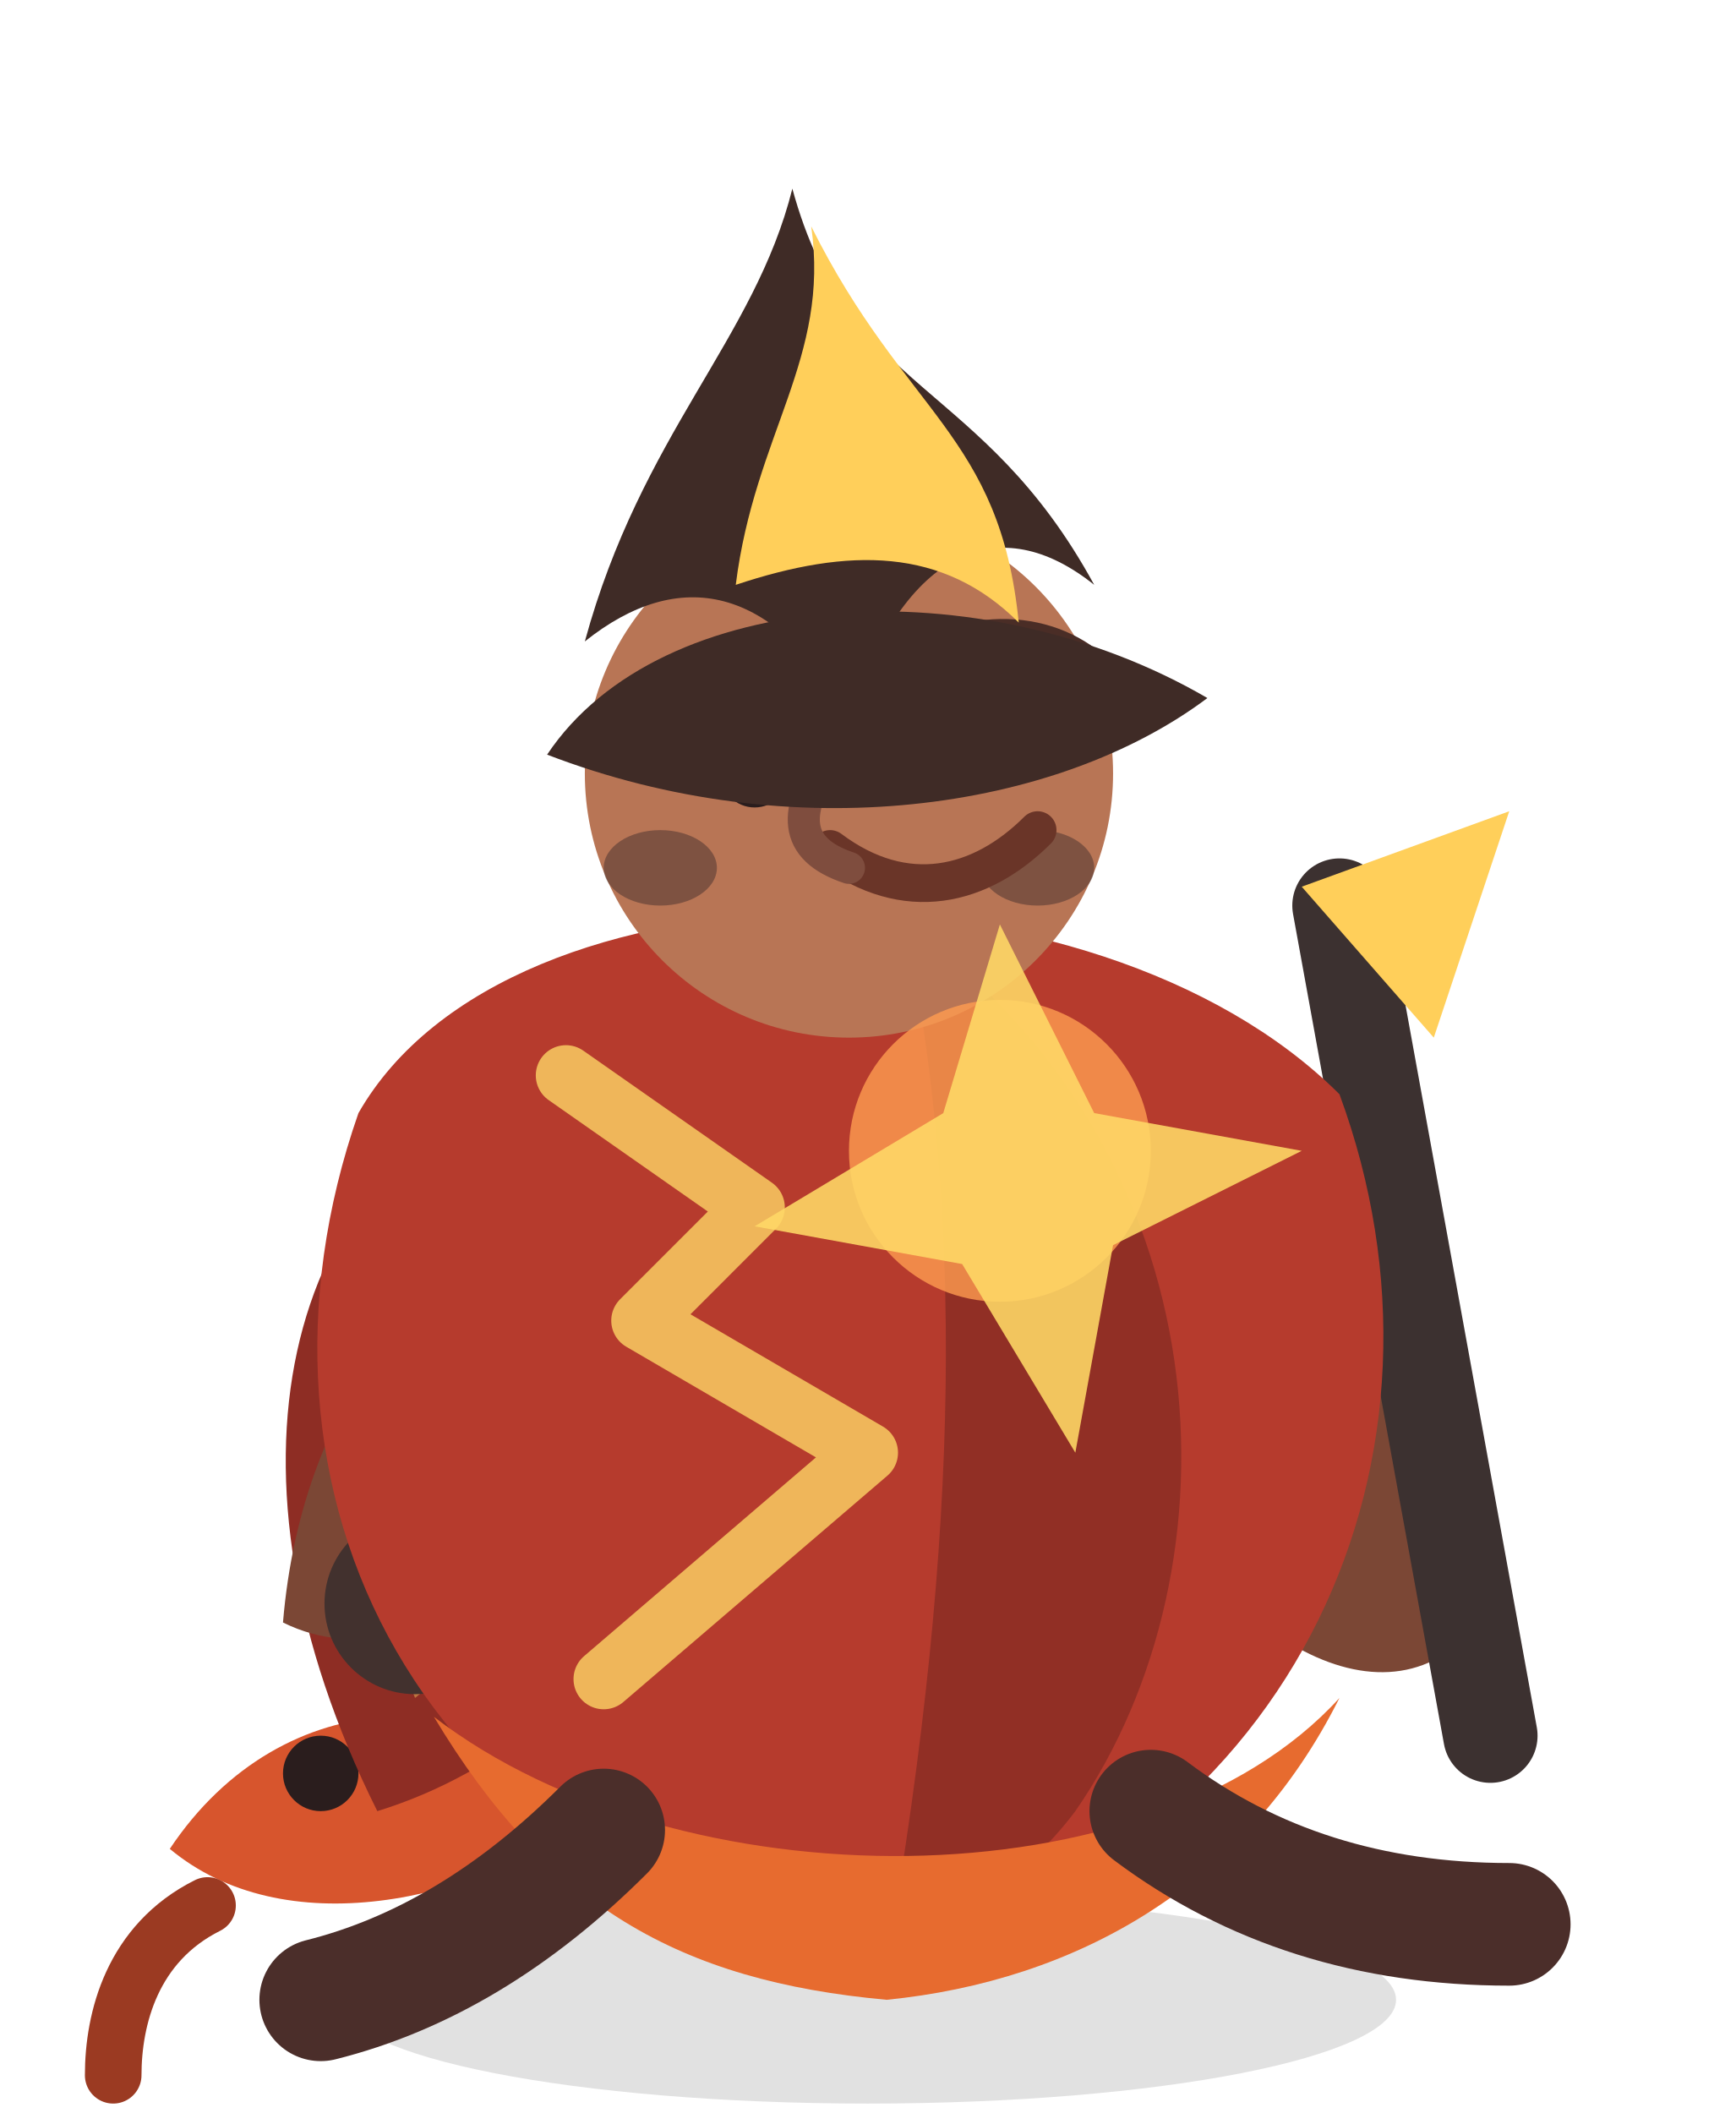
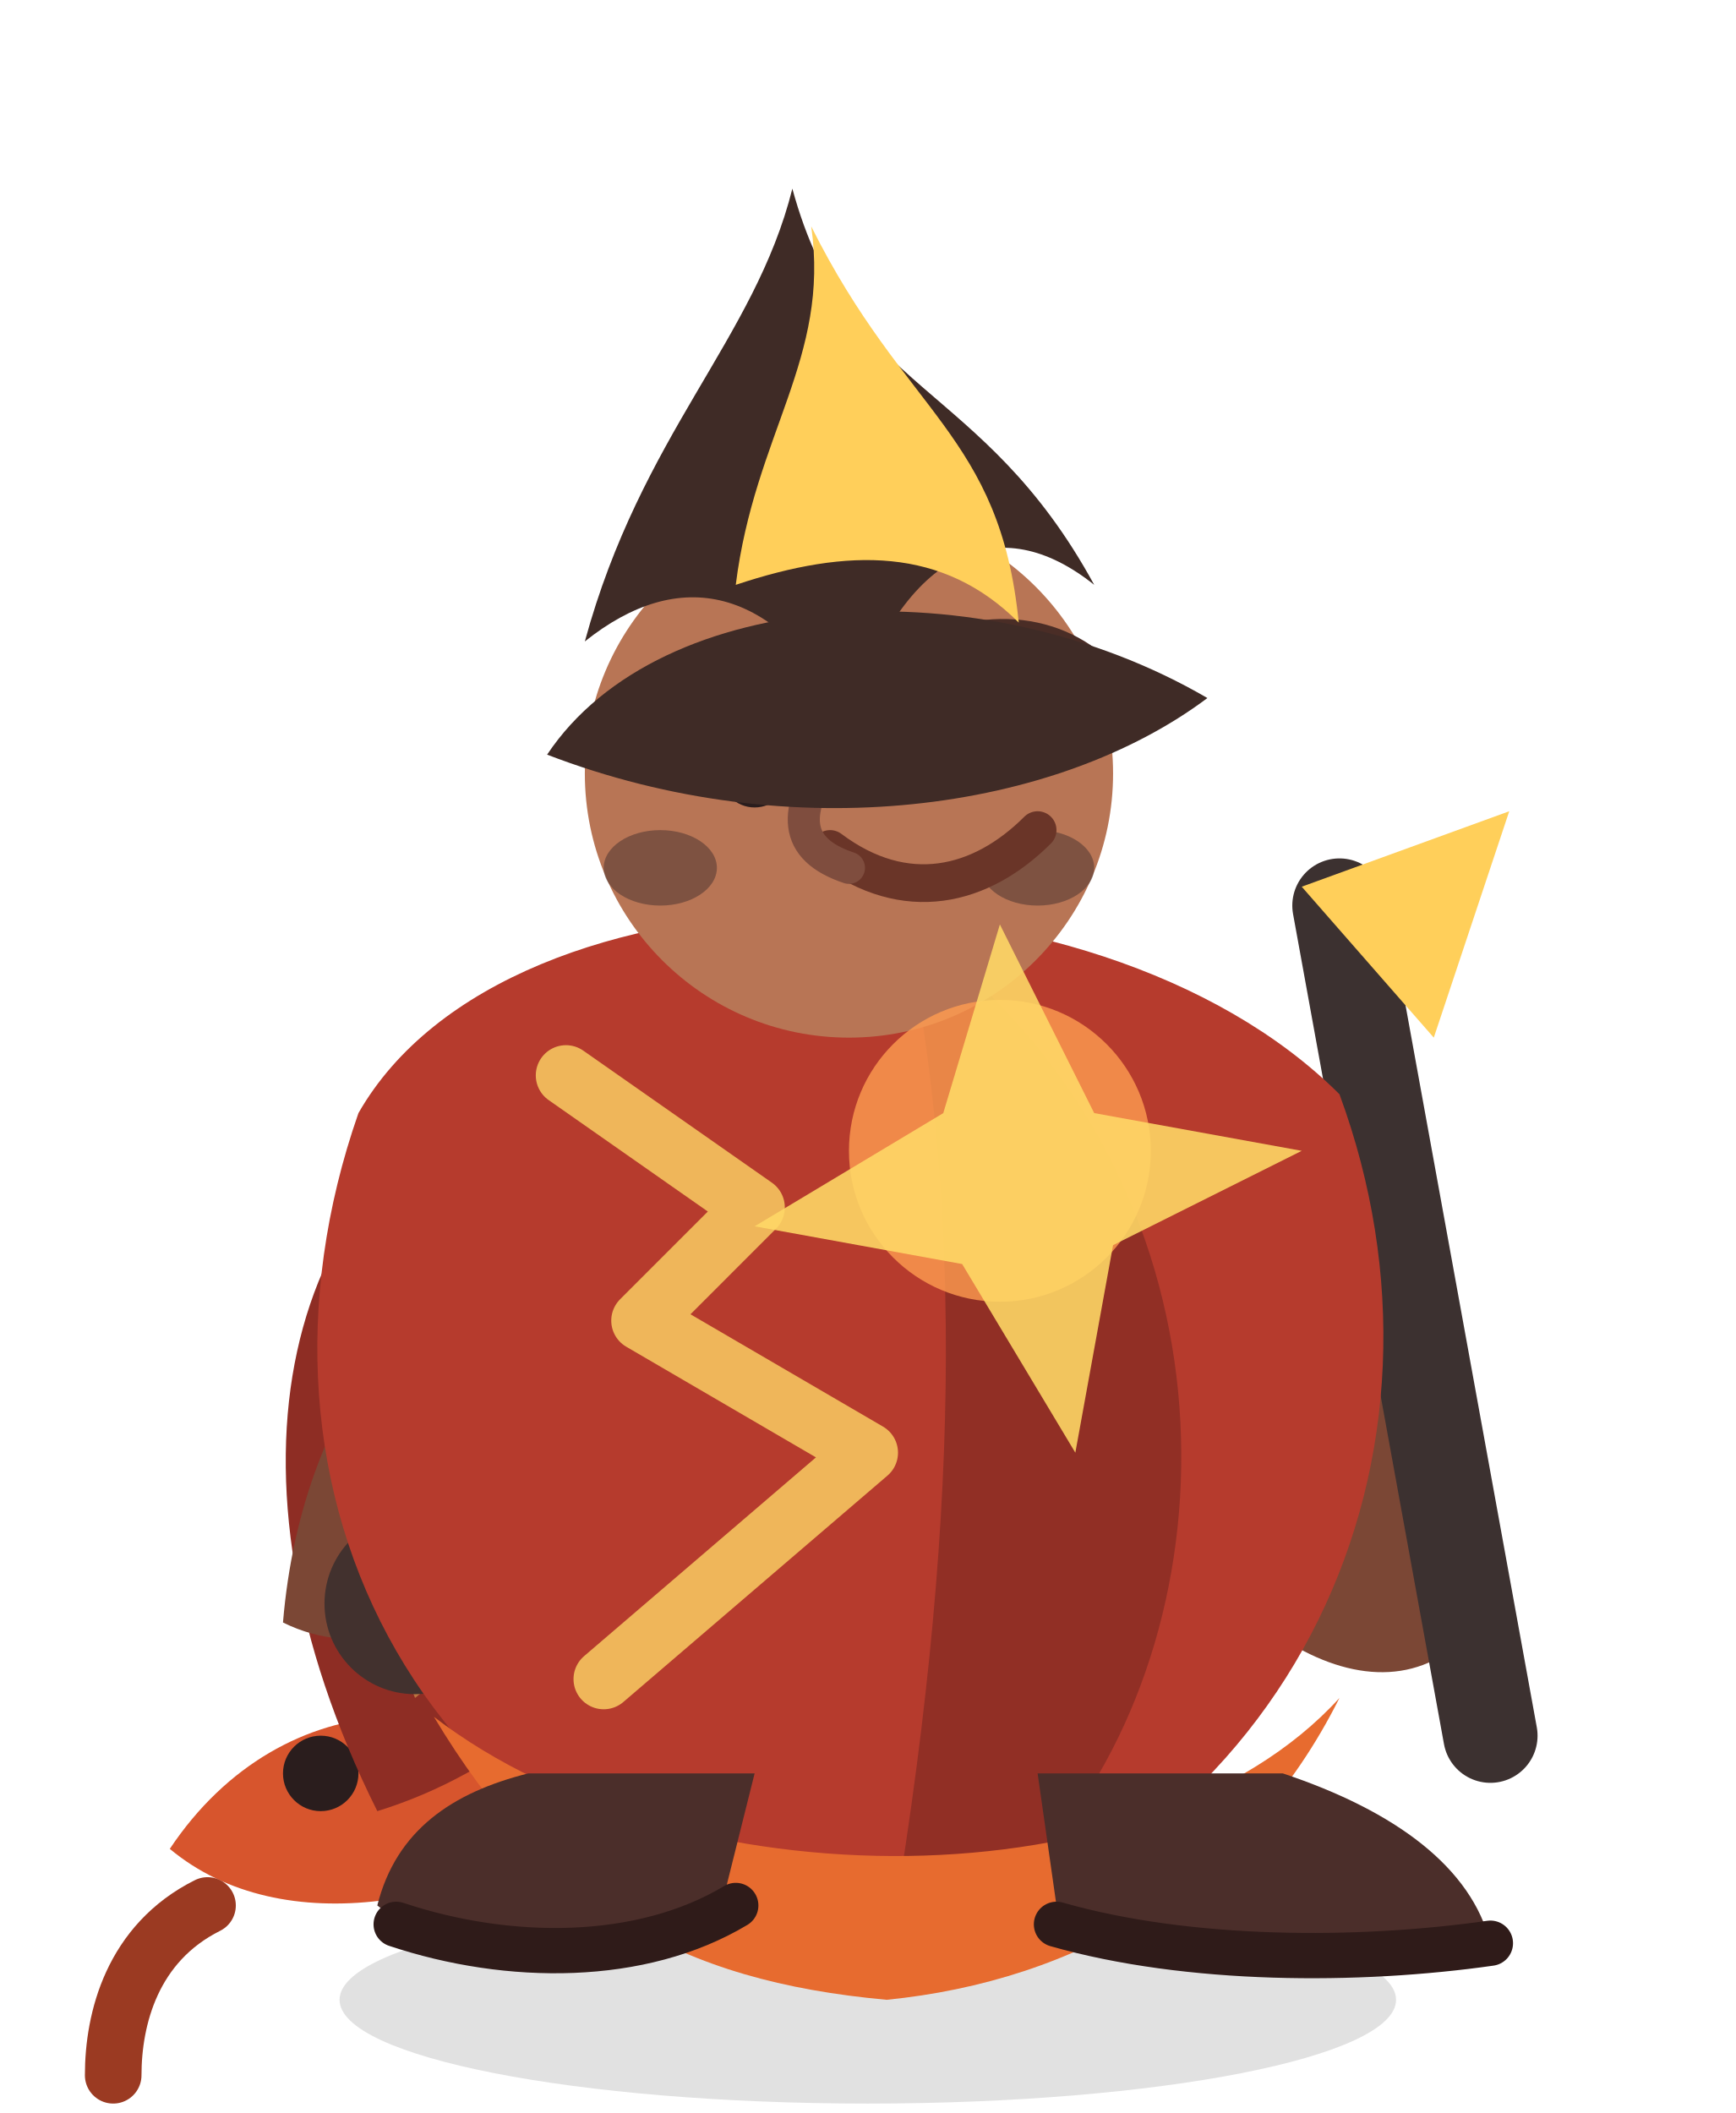
<svg xmlns="http://www.w3.org/2000/svg" width="92" height="112" viewBox="0 0 92 112">
  <style>.body,.robe,.robeHem,.head,.hatHair,.staffArm,.offArm,.staff,.capeScarf,.familiar,.spark{transform-box:view-box}.body,.robe{transform-origin:46px 101px;animation:pyroBody 1.2s ease-in-out infinite}.head{transform-origin:44px 47px;animation:pyroHead 1.2s ease-in-out infinite}.hatHair{transform-origin:44px 31px;animation:pyroHair 1.2s ease-in-out infinite}.staffArm,.staff{transform-origin:63px 62px;animation:pyroStaff 1.2s ease-in-out infinite}.offArm{transform-origin:31px 62px;animation:pyroOff 1.2s ease-in-out infinite}.capeScarf{transform-origin:43px 63px;animation:pyroCape 1.2s ease-in-out infinite}.robeHem{transform-origin:46px 92px;animation:pyroHem 1.2s ease-in-out infinite}.familiar{transform-origin:18px 94px;animation:pyroFam 1.2s ease-in-out infinite}.spark{transform-origin:48px 62px;animation:pyroSpark 1.2s ease-in-out infinite}@keyframes pyroBody{0%,100%{transform:translateY(0) scale(1)}22%{transform:translateY(8px) scale(1.12,.82)}50%{transform:translateX(6px) translateY(-6px) scale(.92,1.12) rotate(7deg)}72%{transform:translateX(-4px) rotate(-7deg)}}@keyframes pyroHead{0%,100%{transform:rotate(0)}22%{transform:translateY(7px) rotate(-12deg)}50%{transform:translateX(5px) translateY(-3px) rotate(16deg)}72%{transform:translateX(-3px) rotate(-12deg)}}@keyframes pyroHair{0%,100%{transform:rotate(0) scale(1)}22%{transform:translateY(5px) rotate(-13deg) scale(.9)}50%{transform:translate(5px,-5px) rotate(18deg) scale(1.2)}72%{transform:rotate(-16deg) scale(1.08)}}@keyframes pyroStaff{0%,100%{transform:rotate(0)}22%{transform:translate(-16px,9px) rotate(-70deg)}50%{transform:translate(15px,-9px) rotate(42deg)}72%{transform:translate(-6px,2px) rotate(-24deg)}}@keyframes pyroOff{0%,100%{transform:rotate(0)}22%{transform:translate(13px,8px) rotate(58deg)}50%{transform:translate(19px,-9px) rotate(-68deg)}72%{transform:translate(-8px,2px) rotate(34deg)}}@keyframes pyroCape{0%,100%{transform:skewX(0) translateX(0)}22%{transform:skewX(-12deg) translateY(3px)}50%{transform:skewX(24deg) translateX(-12px) translateY(-4px)}72%{transform:skewX(-18deg) translateX(3px)}}@keyframes pyroHem{0%,100%{transform:scaleX(1)}22%{transform:scaleX(1.15)}50%{transform:scaleX(1.45) translateY(-2px)}72%{transform:scaleX(.95)}}@keyframes pyroFam{0%,100%{transform:translateY(0)}22%{transform:translateY(3px) scale(1.05,.75)}50%{transform:translate(9px,-9px) rotate(21deg)}72%{transform:translate(-4px,1px) rotate(-12deg)}}@keyframes pyroSpark{0%,100%{opacity:.15;transform:scale(.2)}22%{opacity:.85;transform:translate(-8px,8px) scale(.65)}50%{opacity:1;transform:translate(18px,-10px) scale(1.35)}72%{opacity:.48;transform:translate(-6px,2px) scale(.55)}}@media (prefers-reduced-motion: reduce){.body,.robe,.robeHem,.head,.hatHair,.staffArm,.offArm,.staff,.capeScarf,.familiar,.spark{animation:none}}</style>
  <ellipse cx="46" cy="106" rx="28" ry="5.5" fill="#000000" opacity="0.12" />
  <g class="familiar">
    <path d="M9 98C15 89 26 89 32 96C25 101 15 103 9 98Z" fill="#d7552d" />
    <path d="M28 94L38 89L34 99Z" fill="#f47a32" />
    <circle cx="17" cy="94" r="2" fill="#2a1d1d" />
    <path d="M11 101C7 103 6 107 6 110" stroke="#9b3a22" stroke-width="3" stroke-linecap="round" fill="none" />
  </g>
  <g class="capeScarf">
    <path d="M28 57C15 62 11 78 20 96C33 92 43 77 41 58Z" fill="#8e2d24" />
    <path d="M23 76C20 80 20 85 22 90C27 86 30 81 32 75Z" fill="#ffd966" opacity="0.42" />
  </g>
  <g class="staffArm staff">
    <path d="M61 61C72 64 78 75 76 88C70 91 61 83 58 72Z" fill="#7b4735" />
    <path d="M71 48L79 92" stroke="#3c3130" stroke-width="5" stroke-linecap="round" />
    <path d="M69 47L80 43L76 55Z" fill="#ffcf5a" />
    <circle cx="64" cy="62" r="4.5" fill="#42312e" />
  </g>
  <g class="offArm">
    <path d="M34 63C23 65 16 74 15 86C23 90 35 80 39 68Z" fill="#7b4735" />
    <circle cx="22" cy="85" r="4.8" fill="#42312e" />
  </g>
  <g class="body robe">
    <path d="M19 59C27 45 58 45 71 58C78 77 69 98 47 104C22 100 12 79 19 59Z" fill="#b63b2d" />
    <path d="M48 49C65 61 66 83 57 96C54 100 50 102 47 104C51 81 51 64 48 49Z" fill="#7f2922" opacity="0.68" />
    <path d="M30 57L40 64L34 70L46 77L32 89" stroke="#ffd966" stroke-width="3.2" stroke-linecap="round" stroke-linejoin="round" fill="none" opacity="0.78" />
    <g class="robeHem">
      <path d="M23 91C36 101 61 101 71 90C66 100 57 105 47 106C36 105 29 101 23 91Z" fill="#e76b2f" />
    </g>
  </g>
-   <path d="M32 97Q25 104 17 106" stroke="#4b2e2a" stroke-width="6.5" stroke-linecap="round" fill="none" />
-   <path d="M61 96Q69 102 80 102" stroke="#4b2e2a" stroke-width="6.5" stroke-linecap="round" fill="none" />
+   <g class="robeHem">
+     <path d="M28 94H40L38 102C33 105 25 105 20 101C21 97 24 95 28 94Z" fill="#4b2e2a" />
+     <path d="M55 94H68C74 96 78 99 79 103C71 106 62 105 56 101Z" fill="#4b2e2a" />
+     <path d="M21 102C27 104 34 104 39 101M56 102C63 104 72 104 79 103" stroke="#2f1b19" stroke-width="2.4" stroke-linecap="round" fill="none" />
+   </g>
  <g class="head">
    <circle cx="45" cy="41" r="14" fill="#b87555" />
    <ellipse cx="35" cy="46" rx="3" ry="2" fill="#4f3531" opacity="0.55" />
    <ellipse cx="55" cy="46" rx="3" ry="2" fill="#4f3531" opacity="0.55" />
    <circle cx="40" cy="41" r="1.8" fill="#2a1d1d" />
    <circle cx="51" cy="40" r="1.8" fill="#2a1d1d" />
    <path d="M37 36C41 34 44 35 46 38M49 35C53 33 57 34 59 37" stroke="#4a2d26" stroke-width="2.3" stroke-linecap="round" fill="none" />
    <path d="M44 45C48 48 52 47 55 44" stroke="#6a3528" stroke-width="2" stroke-linecap="round" fill="none" />
    <path d="M44 40C42 43 42 45 45 46" stroke="#7f4d3e" stroke-width="1.7" stroke-linecap="round" fill="none" />
  </g>
  <g class="hatHair">
    <path d="M31 34C34 23 40 18 42 10C45 21 52 20 58 31C53 27 48 29 45 38C41 31 36 30 31 34Z" fill="#3f2b26" />
    <path d="M39 31C40 23 44 19 43 12C48 22 53 23 54 33C50 29 45 29 39 31Z" fill="#ffcf5a" />
    <path d="M29 40C35 31 52 30 64 37C56 43 42 45 29 40Z" fill="#3f2b26" />
  </g>
  <g class="spark">
    <circle cx="53" cy="61" r="8" fill="#ff9c50" opacity="0.8" />
    <path d="M53 49L58 59L69 61L59 66L57 77L51 67L40 65L50 59Z" fill="#ffd966" opacity="0.88" />
  </g>
</svg>
